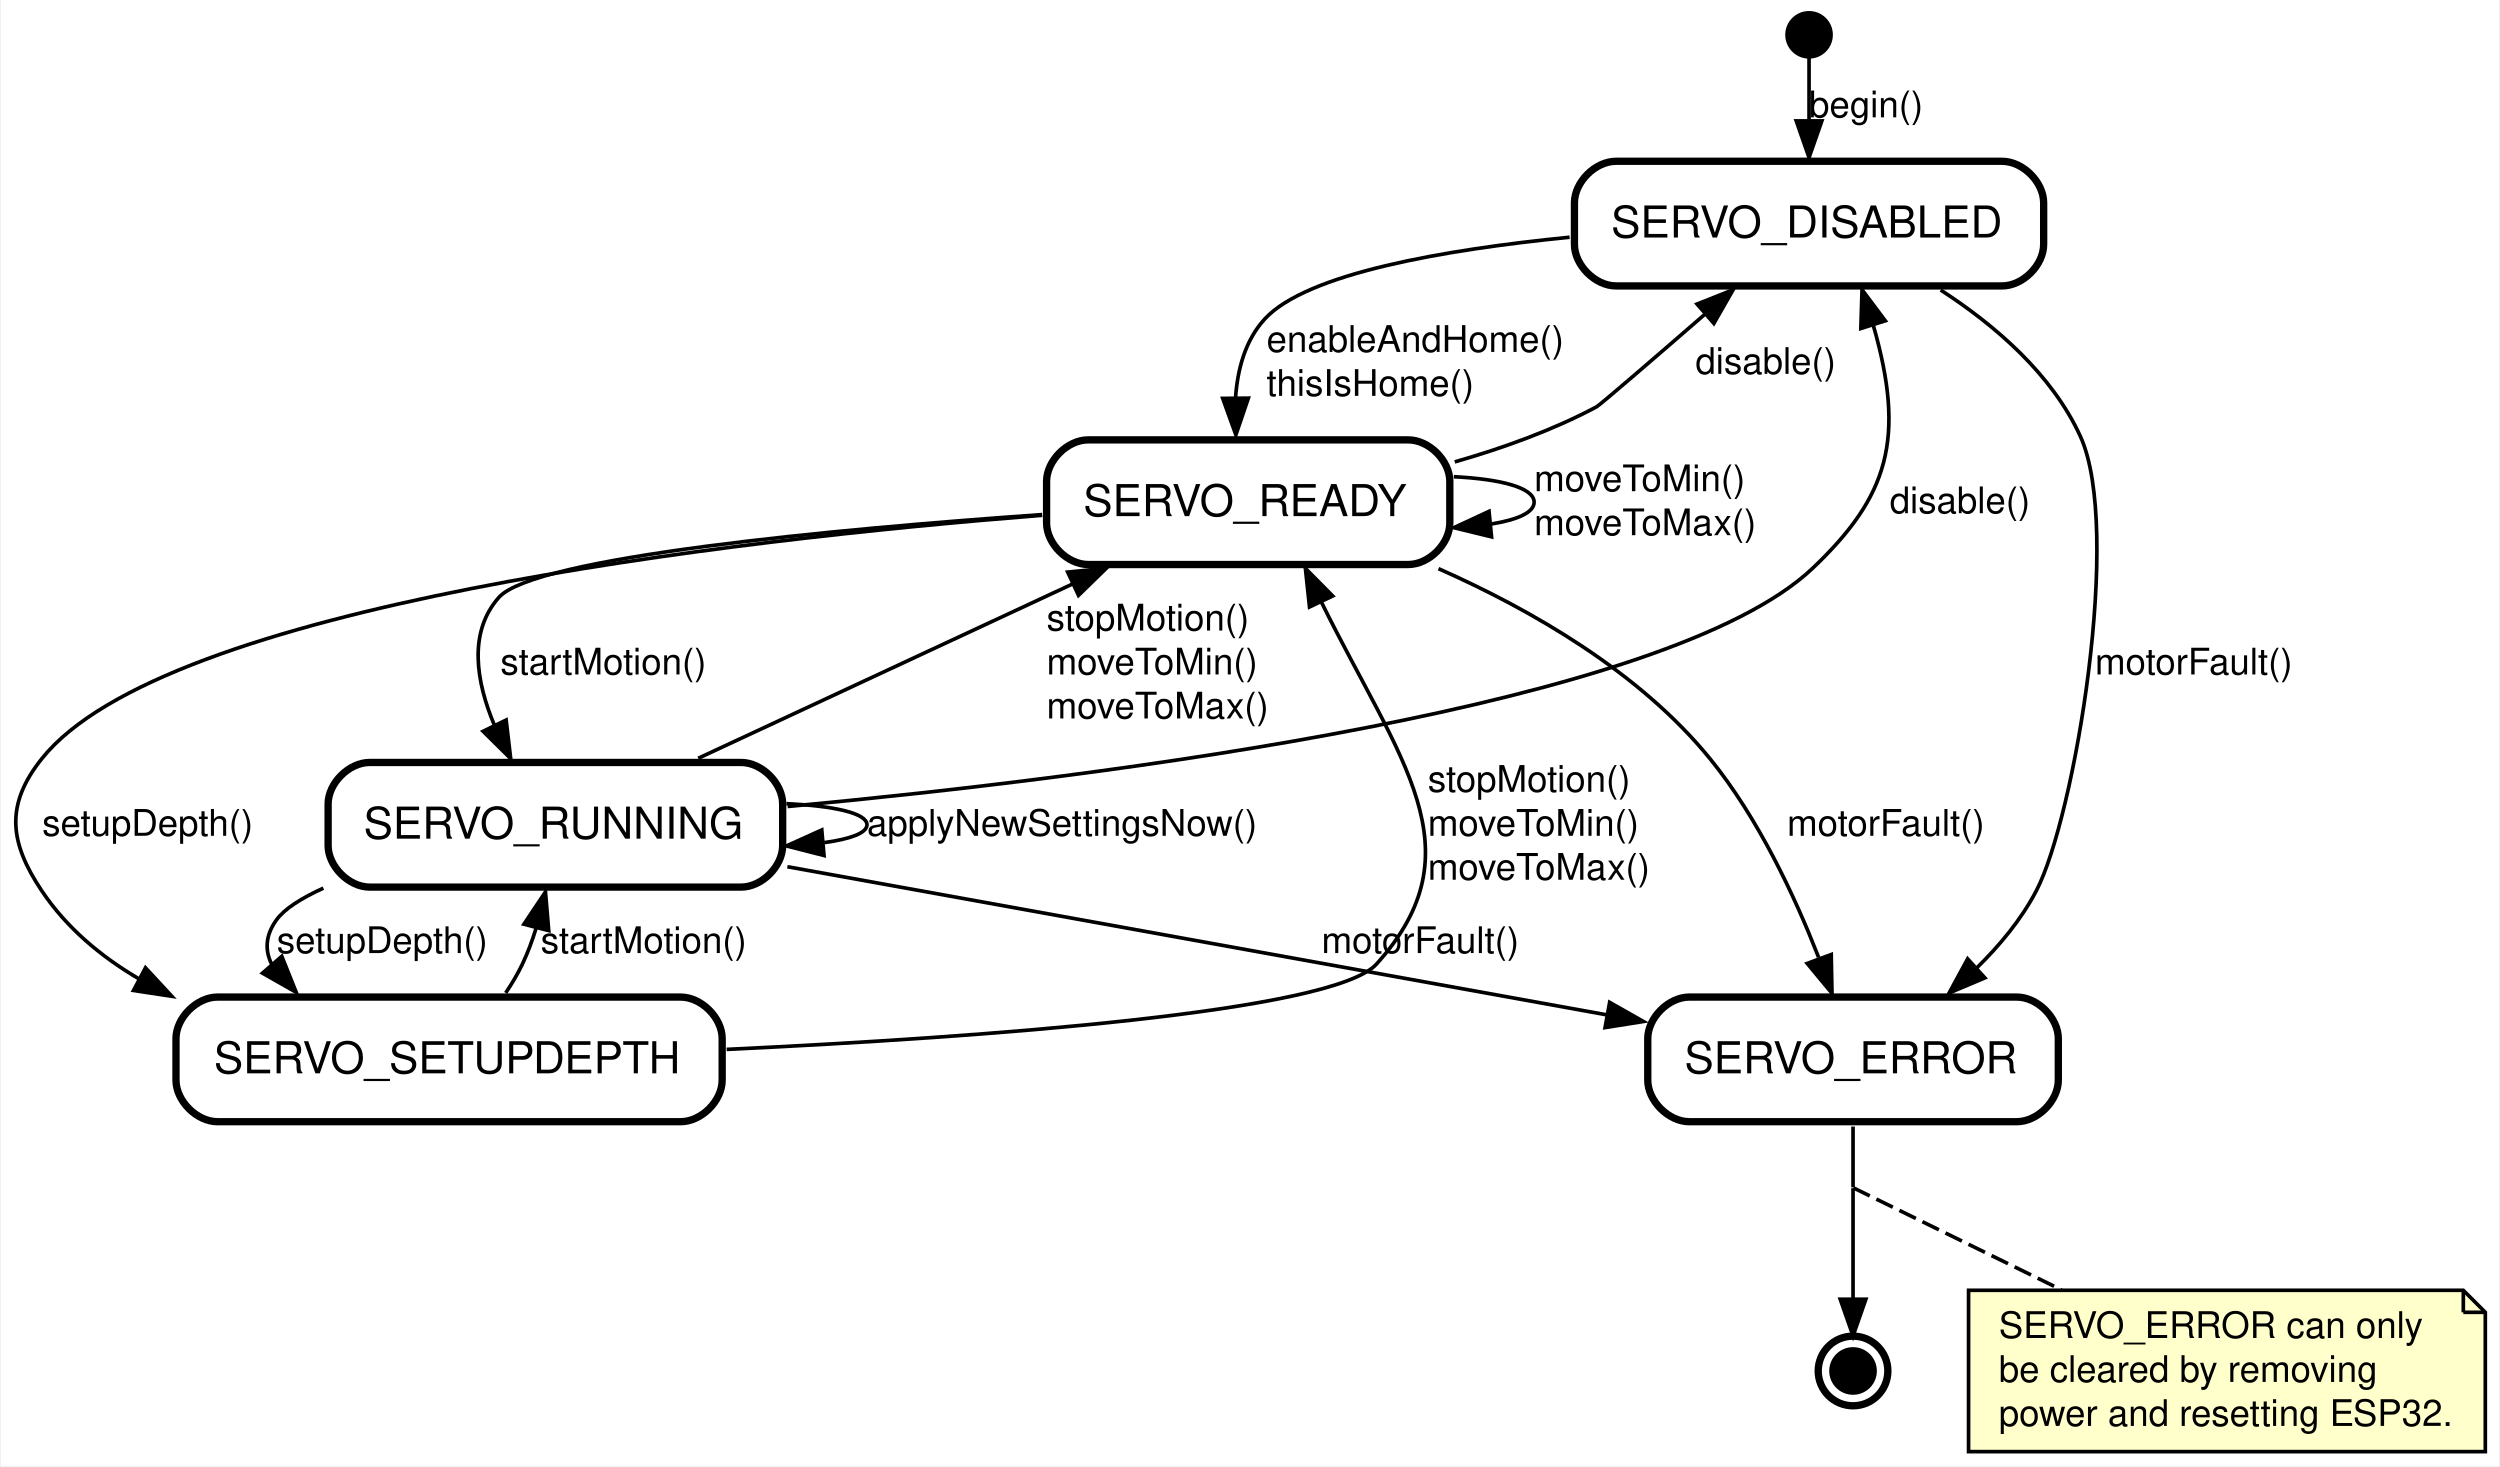
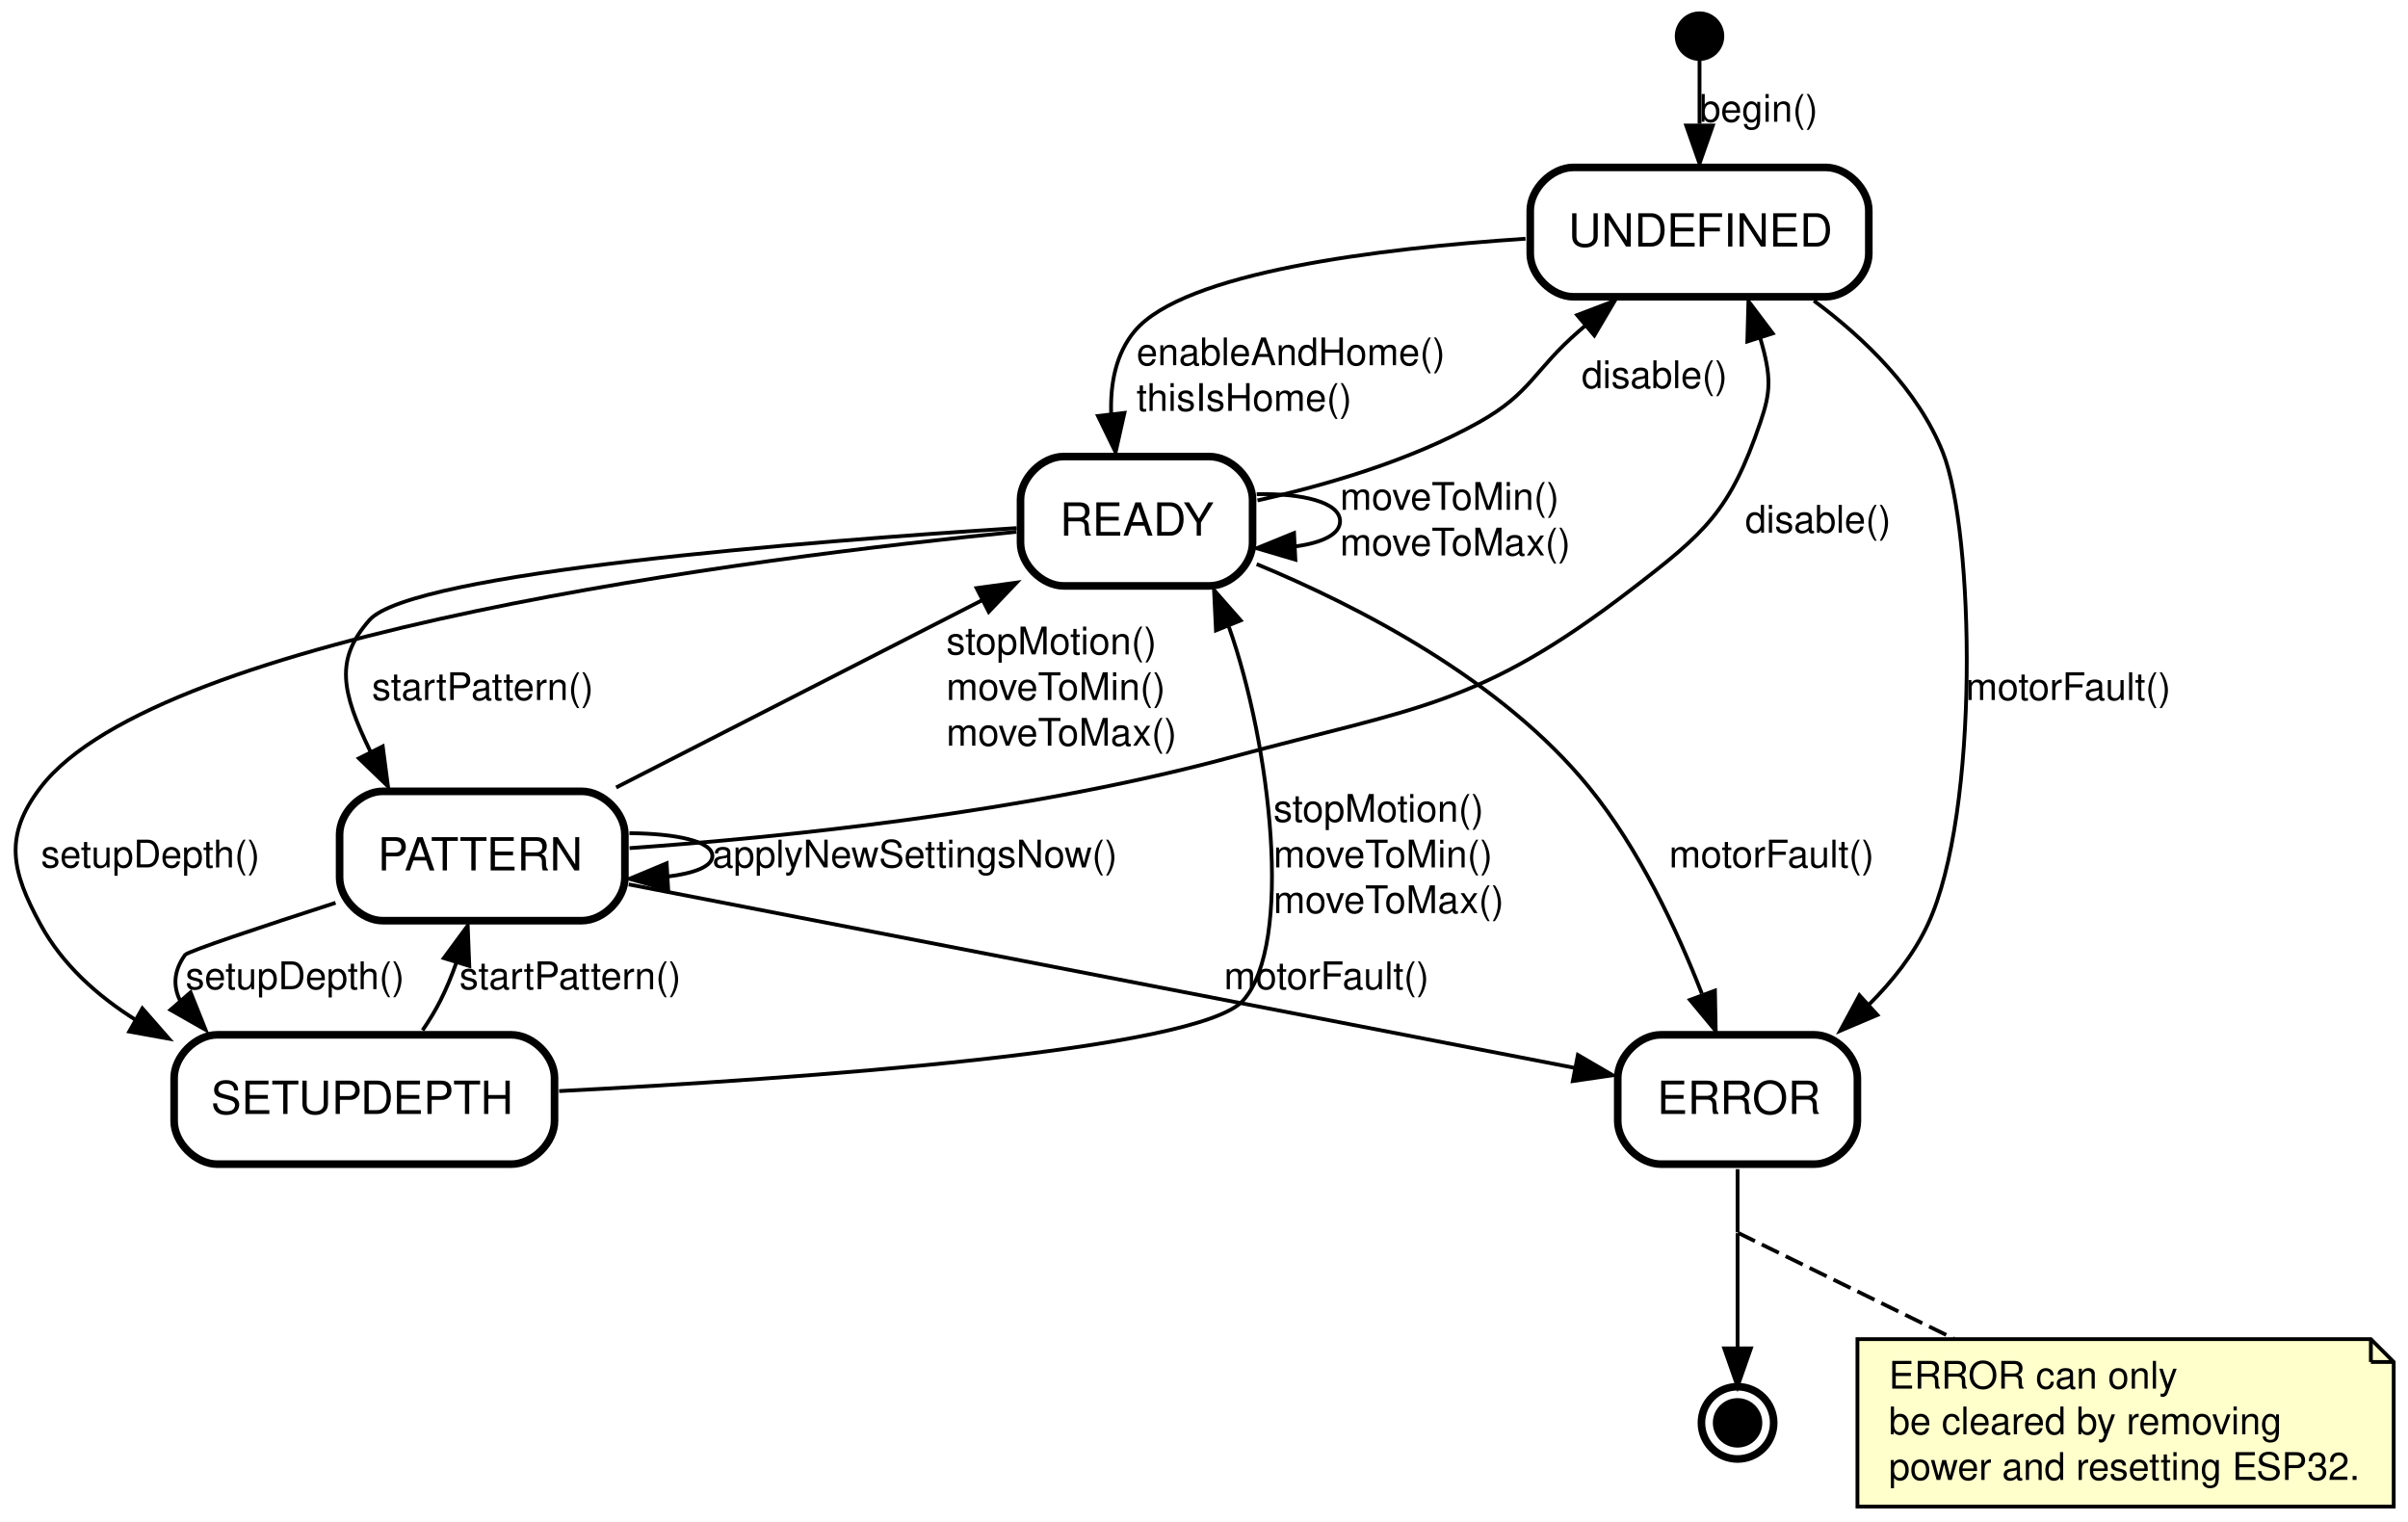
- <svg xmlns="http://www.w3.org/2000/svg" width="682pt" height="400pt" viewBox="0.00 0.00 681.51 400.00">
+ <svg xmlns="http://www.w3.org/2000/svg" width="633pt" height="400pt" viewBox="0.00 0.00 633.02 400.00">
  <g id="graph0" class="graph" transform="scale(1 1) rotate(0) translate(4 396)">
-     <polygon fill="#ffffff" stroke="transparent" points="-4,4 -4,-396 677.506,-396 677.506,4 -4,4" />
+     <polygon fill="#ffffff" stroke="transparent" points="-4,4 -4,-396 629.017,-396 629.017,4 -4,4" />
    <g id="node1" class="node state initial">
-       <ellipse fill="#000000" stroke="#000000" stroke-width="2" cx="489.264" cy="-386.5" rx="5.5" ry="5.5" />
+       <ellipse fill="#000000" stroke="#000000" stroke-width="2" cx="442.775" cy="-386.5" rx="5.5" ry="5.5" />
    </g>
    <g id="node2" class="node state regular">
-       <polygon fill="#ffffff" fill-opacity="0.004" stroke="transparent" stroke-width="2" points="554.264,-353 424.264,-353 424.264,-317 554.264,-317 554.264,-353" />
-       <text text-anchor="start" x="435.254" y="-331.2" font-family="Helvetica,sans-Serif" font-size="12.00" fill="#000000">SERVO_DISABLED</text>
-       <path fill="none" stroke="#000000" stroke-width="2" d="M436.597,-318C436.597,-318 541.93,-318 541.93,-318 547.597,-318 553.264,-323.667 553.264,-329.333 553.264,-329.333 553.264,-340.667 553.264,-340.667 553.264,-346.333 547.597,-352 541.93,-352 541.93,-352 436.597,-352 436.597,-352 430.93,-352 425.264,-346.333 425.264,-340.667 425.264,-340.667 425.264,-329.333 425.264,-329.333 425.264,-323.667 430.93,-318 436.597,-318" />
+       <polygon fill="#ffffff" fill-opacity="0.004" stroke="transparent" stroke-width="2" points="488.275,-353 397.275,-353 397.275,-317 488.275,-317 488.275,-353" />
+       <text text-anchor="start" x="408.282" y="-331.2" font-family="Helvetica,sans-Serif" font-size="12.00" fill="#000000">UNDEFINED</text>
+       <path fill="none" stroke="#000000" stroke-width="2" d="M409.608,-318C409.608,-318 475.942,-318 475.942,-318 481.608,-318 487.275,-323.667 487.275,-329.333 487.275,-329.333 487.275,-340.667 487.275,-340.667 487.275,-346.333 481.608,-352 475.942,-352 475.942,-352 409.608,-352 409.608,-352 403.942,-352 398.275,-346.333 398.275,-340.667 398.275,-340.667 398.275,-329.333 398.275,-329.333 398.275,-323.667 403.942,-318 409.608,-318" />
    </g>
    <g id="edge1" class="edge transition">
-       <path fill="none" stroke="#000000" d="M489.264,-380.989C489.264,-376.629 489.264,-370.179 489.264,-363.48" />
-       <polygon fill="#000000" stroke="#000000" points="492.764,-363.012 489.264,-353.012 485.764,-363.012 492.764,-363.012" />
-       <text text-anchor="start" x="489.264" y="-364" font-family="Helvetica,sans-Serif" font-size="10.00" fill="#000000">begin()   </text>
+       <path fill="none" stroke="#000000" d="M442.775,-380.989C442.775,-376.629 442.775,-370.179 442.775,-363.48" />
+       <polygon fill="#000000" stroke="#000000" points="446.275,-363.012 442.775,-353.012 439.275,-363.012 446.275,-363.012" />
+       <text text-anchor="start" x="442.775" y="-364" font-family="Helvetica,sans-Serif" font-size="10.00" fill="#000000">begin()   </text>
    </g>
    <g id="node3" class="node state regular">
-       <polygon fill="#ffffff" fill-opacity="0.004" stroke="transparent" stroke-width="2" points="392.264,-277 280.264,-277 280.264,-241 392.264,-241 392.264,-277" />
-       <text text-anchor="start" x="291.258" y="-255.2" font-family="Helvetica,sans-Serif" font-size="12.00" fill="#000000">SERVO_READY</text>
-       <path fill="none" stroke="#000000" stroke-width="2" d="M292.597,-242C292.597,-242 379.93,-242 379.93,-242 385.597,-242 391.264,-247.667 391.264,-253.333 391.264,-253.333 391.264,-264.667 391.264,-264.667 391.264,-270.333 385.597,-276 379.93,-276 379.93,-276 292.597,-276 292.597,-276 286.93,-276 281.264,-270.333 281.264,-264.667 281.264,-264.667 281.264,-253.333 281.264,-253.333 281.264,-247.667 286.93,-242 292.597,-242" />
+       <polygon fill="#ffffff" fill-opacity="0.004" stroke="transparent" stroke-width="2" points="326.275,-277 263.275,-277 263.275,-241 326.275,-241 326.275,-277" />
+       <text text-anchor="start" x="274.608" y="-255.2" font-family="Helvetica,sans-Serif" font-size="12.00" fill="#000000">READY</text>
+       <path fill="none" stroke="#000000" stroke-width="2" d="M275.608,-242C275.608,-242 313.942,-242 313.942,-242 319.608,-242 325.275,-247.667 325.275,-253.333 325.275,-253.333 325.275,-264.667 325.275,-264.667 325.275,-270.333 319.608,-276 313.942,-276 313.942,-276 275.608,-276 275.608,-276 269.942,-276 264.275,-270.333 264.275,-264.667 264.275,-264.667 264.275,-253.333 264.275,-253.333 264.275,-247.667 269.942,-242 275.608,-242" />
    </g>
    <g id="edge2" class="edge transition">
-       <path fill="none" stroke="#000000" d="M423.94,-331.281C389.549,-327.873 352.187,-321.37 340.802,-309 335.466,-303.203 333.333,-295.266 332.805,-287.423" />
-       <polygon fill="#000000" stroke="#000000" points="336.306,-287.389 332.903,-277.355 329.306,-287.321 336.306,-287.389" />
-       <text text-anchor="start" x="341.264" y="-300" font-family="Helvetica,sans-Serif" font-size="10.00" fill="#000000">enableAndHome()   </text>
-       <text text-anchor="start" x="341.264" y="-288" font-family="Helvetica,sans-Serif" font-size="10.00" fill="#000000">thisIsHome()   </text>
+       <path fill="none" stroke="#000000" d="M397.022,-333.254C358.365,-330.702 307.273,-324.427 294.313,-309 289.265,-302.992 287.84,-294.993 288.108,-287.158" />
+       <polygon fill="#000000" stroke="#000000" points="291.595,-287.472 289.274,-277.135 284.642,-286.663 291.595,-287.472" />
+       <text text-anchor="start" x="294.775" y="-300" font-family="Helvetica,sans-Serif" font-size="10.00" fill="#000000">enableAndHome()   </text>
+       <text text-anchor="start" x="294.775" y="-288" font-family="Helvetica,sans-Serif" font-size="10.00" fill="#000000">thisIsHome()   </text>
    </g>
    <g id="node6" class="node state regular">
-       <polygon fill="#ffffff" fill-opacity="0.004" stroke="transparent" stroke-width="2" points="558.264,-125 444.264,-125 444.264,-89 558.264,-89 558.264,-125" />
-       <text text-anchor="start" x="455.262" y="-103.2" font-family="Helvetica,sans-Serif" font-size="12.00" fill="#000000">SERVO_ERROR</text>
-       <path fill="none" stroke="#000000" stroke-width="2" d="M456.597,-90C456.597,-90 545.93,-90 545.93,-90 551.597,-90 557.264,-95.667 557.264,-101.333 557.264,-101.333 557.264,-112.667 557.264,-112.667 557.264,-118.333 551.597,-124 545.93,-124 545.93,-124 456.597,-124 456.597,-124 450.93,-124 445.264,-118.333 445.264,-112.667 445.264,-112.667 445.264,-101.333 445.264,-101.333 445.264,-95.667 450.93,-90 456.597,-90" />
+       <polygon fill="#ffffff" fill-opacity="0.004" stroke="transparent" stroke-width="2" points="485.275,-125 420.275,-125 420.275,-89 485.275,-89 485.275,-125" />
+       <text text-anchor="start" x="431.612" y="-103.2" font-family="Helvetica,sans-Serif" font-size="12.00" fill="#000000">ERROR</text>
+       <path fill="none" stroke="#000000" stroke-width="2" d="M432.608,-90C432.608,-90 472.942,-90 472.942,-90 478.608,-90 484.275,-95.667 484.275,-101.333 484.275,-101.333 484.275,-112.667 484.275,-112.667 484.275,-118.333 478.608,-124 472.942,-124 472.942,-124 432.608,-124 432.608,-124 426.942,-124 421.275,-118.333 421.275,-112.667 421.275,-112.667 421.275,-101.333 421.275,-101.333 421.275,-95.667 426.942,-90 432.608,-90" />
    </g>
    <g id="edge13" class="edge transition">
-       <path fill="none" stroke="#000000" d="M525.167,-316.882C540.005,-307.276 555.525,-293.923 563.264,-277 574.864,-251.63 561.721,-173.025 551.264,-153 547.221,-145.26 541.336,-138.149 535.011,-131.952" />
-       <polygon fill="#000000" stroke="#000000" points="537.227,-129.237 527.468,-125.113 532.525,-134.423 537.227,-129.237" />
-       <text text-anchor="start" x="567.264" y="-212" font-family="Helvetica,sans-Serif" font-size="10.00" fill="#000000">motorFault()   </text>
+       <path fill="none" stroke="#000000" d="M472.845,-316.953C486.162,-307.063 500.268,-293.454 506.775,-277 514.901,-256.45 516.6,-182.656 502.775,-153 499.121,-145.162 493.459,-138.041 487.24,-131.869" />
+       <polygon fill="#000000" stroke="#000000" points="489.521,-129.213 479.768,-125.073 484.811,-134.391 489.521,-129.213" />
+       <text text-anchor="start" x="512.775" y="-212" font-family="Helvetica,sans-Serif" font-size="10.00" fill="#000000">motorFault()   </text>
    </g>
    <g id="edge4" class="edge transition">
-       <path fill="none" stroke="#000000" d="M392.607,-269.995C405.729,-273.744 419.34,-278.651 431.264,-285 432.198,-285.498 446.568,-297.884 460.769,-310.203" />
-       <polygon fill="#000000" stroke="#000000" points="458.709,-313.05 468.555,-316.963 463.299,-307.764 458.709,-313.05" />
-       <text text-anchor="start" x="458.264" y="-294" font-family="Helvetica,sans-Serif" font-size="10.00" fill="#000000">disable()   </text>
+       <path fill="none" stroke="#000000" d="M326.571,-264.469C344.459,-268.436 366.75,-274.913 384.775,-285 398.593,-292.732 399.131,-298.639 411.106,-309 411.671,-309.489 412.243,-309.981 412.82,-310.476" />
+       <polygon fill="#000000" stroke="#000000" points="410.605,-313.187 420.505,-316.961 415.119,-307.837 410.605,-313.187" />
+       <text text-anchor="start" x="411.775" y="-294" font-family="Helvetica,sans-Serif" font-size="10.00" fill="#000000">disable()   </text>
    </g>
    <g id="edge5" class="edge transition">
-       <path fill="none" stroke="#000000" d="M392.356,-265.951C405.009,-265.325 414.264,-263.008 414.264,-259 414.264,-256.182 409.688,-254.2 402.573,-253.054" />
-       <polygon fill="#000000" stroke="#000000" points="402.65,-249.544 392.356,-252.049 401.965,-256.511 402.65,-249.544" />
-       <text text-anchor="start" x="414.264" y="-262" font-family="Helvetica,sans-Serif" font-size="10.00" fill="#000000">moveToMin()   </text>
-       <text text-anchor="start" x="414.264" y="-250" font-family="Helvetica,sans-Serif" font-size="10.00" fill="#000000">moveToMax()   </text>
+       <path fill="none" stroke="#000000" d="M326.365,-266.104C338.356,-266.378 348.275,-264.01 348.275,-259 348.275,-255.556 343.587,-253.36 336.76,-252.413" />
+       <polygon fill="#000000" stroke="#000000" points="336.526,-248.898 326.365,-251.896 336.178,-255.889 336.526,-248.898" />
+       <text text-anchor="start" x="348.275" y="-262" font-family="Helvetica,sans-Serif" font-size="10.00" fill="#000000">moveToMin()   </text>
+       <text text-anchor="start" x="348.275" y="-250" font-family="Helvetica,sans-Serif" font-size="10.00" fill="#000000">moveToMax()   </text>
    </g>
    <g id="node4" class="node state regular">
-       <polygon fill="#ffffff" fill-opacity="0.004" stroke="transparent" stroke-width="2" points="210.264,-189 84.264,-189 84.264,-153 210.264,-153 210.264,-189" />
-       <text text-anchor="start" x="94.933" y="-167.2" font-family="Helvetica,sans-Serif" font-size="12.00" fill="#000000">SERVO_RUNNING</text>
-       <path fill="none" stroke="#000000" stroke-width="2" d="M96.597,-154C96.597,-154 197.93,-154 197.93,-154 203.597,-154 209.264,-159.667 209.264,-165.333 209.264,-165.333 209.264,-176.667 209.264,-176.667 209.264,-182.333 203.597,-188 197.93,-188 197.93,-188 96.597,-188 96.597,-188 90.93,-188 85.264,-182.333 85.264,-176.667 85.264,-176.667 85.264,-165.333 85.264,-165.333 85.264,-159.667 90.93,-154 96.597,-154" />
+       <polygon fill="#ffffff" fill-opacity="0.004" stroke="transparent" stroke-width="2" points="161.275,-189 84.275,-189 84.275,-153 161.275,-153 161.275,-189" />
+       <text text-anchor="start" x="95.277" y="-167.2" font-family="Helvetica,sans-Serif" font-size="12.00" fill="#000000">PATTERN</text>
+       <path fill="none" stroke="#000000" stroke-width="2" d="M96.608,-154C96.608,-154 148.941,-154 148.941,-154 154.608,-154 160.275,-159.667 160.275,-165.333 160.275,-165.333 160.275,-176.667 160.275,-176.667 160.275,-182.333 154.608,-188 148.941,-188 148.941,-188 96.608,-188 96.608,-188 90.942,-188 85.275,-182.333 85.275,-176.667 85.275,-176.667 85.275,-165.333 85.275,-165.333 85.275,-159.667 90.942,-154 96.608,-154" />
    </g>
    <g id="edge3" class="edge transition">
-       <path fill="none" stroke="#000000" d="M280.047,-255.623C222.94,-251.606 141.53,-244.025 131.819,-233 123.429,-223.476 125.624,-210.081 130.618,-198.177" />
-       <polygon fill="#000000" stroke="#000000" points="133.83,-199.575 135.074,-189.053 127.54,-196.503 133.83,-199.575" />
-       <text text-anchor="start" x="132.264" y="-212" font-family="Helvetica,sans-Serif" font-size="10.00" fill="#000000">startMotion()   </text>
+       <path fill="none" stroke="#000000" d="M263.255,-257.191C209.345,-253.772 104.145,-245.559 93.101,-233 84.103,-222.768 85.639,-214.424 93.391,-198.427" />
+       <polygon fill="#000000" stroke="#000000" points="96.61,-199.817 97.99,-189.313 90.36,-196.664 96.61,-199.817" />
+       <text text-anchor="start" x="93.775" y="-212" font-family="Helvetica,sans-Serif" font-size="10.00" fill="#000000">startPattern()   </text>
    </g>
    <g id="node5" class="node state regular">
-       <polygon fill="#ffffff" fill-opacity="0.004" stroke="transparent" stroke-width="2" points="193.764,-125 42.764,-125 42.764,-89 193.764,-89 193.764,-125" />
-       <text text-anchor="start" x="54.093" y="-103.2" font-family="Helvetica,sans-Serif" font-size="12.00" fill="#000000">SERVO_SETUPDEPTH</text>
-       <path fill="none" stroke="#000000" stroke-width="2" d="M55.097,-90C55.097,-90 181.43,-90 181.43,-90 187.097,-90 192.764,-95.667 192.764,-101.333 192.764,-101.333 192.764,-112.667 192.764,-112.667 192.764,-118.333 187.097,-124 181.43,-124 181.43,-124 55.097,-124 55.097,-124 49.43,-124 43.764,-118.333 43.764,-112.667 43.764,-112.667 43.764,-101.333 43.764,-101.333 43.764,-95.667 49.43,-90 55.097,-90" />
+       <polygon fill="#ffffff" fill-opacity="0.004" stroke="transparent" stroke-width="2" points="142.775,-125 40.775,-125 40.775,-89 142.775,-89 142.775,-125" />
+       <text text-anchor="start" x="51.443" y="-103.2" font-family="Helvetica,sans-Serif" font-size="12.00" fill="#000000">SETUPDEPTH</text>
+       <path fill="none" stroke="#000000" stroke-width="2" d="M53.108,-90C53.108,-90 130.441,-90 130.441,-90 136.108,-90 141.775,-95.667 141.775,-101.333 141.775,-101.333 141.775,-112.667 141.775,-112.667 141.775,-118.333 136.108,-124 130.441,-124 130.441,-124 53.108,-124 53.108,-124 47.441,-124 41.775,-118.333 41.775,-112.667 41.775,-112.667 41.775,-101.333 41.775,-101.333 41.775,-95.667 47.441,-90 53.108,-90" />
    </g>
    <g id="edge6" class="edge transition">
-       <path fill="none" stroke="#000000" d="M280.055,-255.428C195.148,-248.719 40.517,-230.936 7.138,-189 -2.826,-176.481 -1.753,-166.303 7.138,-153 13.845,-142.964 23.191,-135.114 33.641,-128.976" />
-       <polygon fill="#000000" stroke="#000000" points="35.442,-131.983 42.644,-124.212 32.168,-125.796 35.442,-131.983" />
-       <text text-anchor="start" x="7.264" y="-168" font-family="Helvetica,sans-Serif" font-size="10.00" fill="#000000">setupDepth()   </text>
+       <path fill="none" stroke="#000000" d="M263.168,-256.211C195.003,-249.466 37.803,-229.736 6.649,-189 -3.071,-176.291 -1.02,-167.043 6.649,-153 12.373,-142.518 21.483,-134.311 31.657,-127.923" />
+       <polygon fill="#000000" stroke="#000000" points="33.422,-130.945 40.402,-122.974 29.975,-124.853 33.422,-130.945" />
+       <text text-anchor="start" x="6.775" y="-168" font-family="Helvetica,sans-Serif" font-size="10.00" fill="#000000">setupDepth()   </text>
    </g>
    <g id="edge14" class="edge transition">
-       <path fill="none" stroke="#000000" d="M388.17,-240.868C413.721,-229.552 443.078,-212.587 462.264,-189 475.362,-172.897 485.303,-151.666 491.871,-134.842" />
-       <polygon fill="#000000" stroke="#000000" points="495.317,-135.615 495.522,-125.022 488.756,-133.175 495.317,-135.615" />
-       <text text-anchor="start" x="483.264" y="-168" font-family="Helvetica,sans-Serif" font-size="10.00" fill="#000000">motorFault()   </text>
+       <path fill="none" stroke="#000000" d="M326.354,-247.722C353.143,-236.642 390.785,-217.263 413.775,-189 426.873,-172.897 436.815,-151.666 443.382,-134.842" />
+       <polygon fill="#000000" stroke="#000000" points="446.829,-135.615 447.033,-125.022 440.267,-133.175 446.829,-135.615" />
+       <text text-anchor="start" x="434.775" y="-168" font-family="Helvetica,sans-Serif" font-size="10.00" fill="#000000">motorFault()   </text>
    </g>
    <g id="edge9" class="edge transition">
-       <path fill="none" stroke="#000000" d="M210.618,-175.987C298.419,-184.188 450.77,-203.487 490.264,-241 510.822,-260.527 515.735,-276.207 506.773,-307.297" />
-       <polygon fill="#000000" stroke="#000000" points="503.392,-306.384 503.716,-316.974 510.066,-308.493 503.392,-306.384" />
-       <text text-anchor="start" x="511.264" y="-256" font-family="Helvetica,sans-Serif" font-size="10.00" fill="#000000">disable()   </text>
+       <path fill="none" stroke="#000000" d="M161.502,-173.069C201.665,-175.918 265.991,-182.461 319.775,-197 368.62,-210.204 384.644,-210.183 424.775,-241 444.376,-256.052 450.791,-261.611 458.775,-285 461.494,-292.965 461.731,-296.913 458.739,-307.115" />
+       <polygon fill="#000000" stroke="#000000" points="455.343,-306.243 455.633,-316.834 462.011,-308.374 455.343,-306.243" />
+       <text text-anchor="start" x="454.775" y="-256" font-family="Helvetica,sans-Serif" font-size="10.00" fill="#000000">disable()   </text>
    </g>
    <g id="edge7" class="edge transition">
-       <path fill="none" stroke="#000000" d="M186.239,-189.147C215.895,-202.956 256.857,-222.027 288.486,-236.755" />
-       <polygon fill="#000000" stroke="#000000" points="287.018,-239.931 297.561,-240.98 289.972,-233.586 287.018,-239.931" />
-       <text text-anchor="start" x="281.264" y="-224" font-family="Helvetica,sans-Serif" font-size="10.00" fill="#000000">stopMotion()   </text>
-       <text text-anchor="start" x="281.264" y="-212" font-family="Helvetica,sans-Serif" font-size="10.00" fill="#000000">moveToMin()   </text>
-       <text text-anchor="start" x="281.264" y="-200" font-family="Helvetica,sans-Serif" font-size="10.00" fill="#000000">moveToMax()   </text>
+       <path fill="none" stroke="#000000" d="M157.974,-189.009C185.869,-203.281 224.88,-223.24 254.108,-238.194" />
+       <polygon fill="#000000" stroke="#000000" points="252.731,-241.421 263.227,-242.859 255.919,-235.189 252.731,-241.421" />
+       <text text-anchor="start" x="244.775" y="-224" font-family="Helvetica,sans-Serif" font-size="10.00" fill="#000000">stopMotion()   </text>
+       <text text-anchor="start" x="244.775" y="-212" font-family="Helvetica,sans-Serif" font-size="10.00" fill="#000000">moveToMin()   </text>
+       <text text-anchor="start" x="244.775" y="-200" font-family="Helvetica,sans-Serif" font-size="10.00" fill="#000000">moveToMax()   </text>
    </g>
    <g id="edge10" class="edge transition">
-       <path fill="none" stroke="#000000" d="M210.28,-176.771C223.09,-176.143 232.264,-174.219 232.264,-171 232.264,-168.737 227.728,-167.114 220.583,-166.131" />
-       <polygon fill="#000000" stroke="#000000" points="220.547,-162.615 210.28,-165.229 219.937,-169.588 220.547,-162.615" />
-       <text text-anchor="start" x="232.264" y="-168" font-family="Helvetica,sans-Serif" font-size="10.00" fill="#000000">applyNewSettingsNow()   </text>
+       <path fill="none" stroke="#000000" d="M161.469,-176.997C173.659,-176.905 183.275,-174.906 183.275,-171 183.275,-168.253 178.521,-166.45 171.461,-165.589" />
+       <polygon fill="#000000" stroke="#000000" points="171.657,-162.095 161.469,-165.003 171.247,-169.083 171.657,-162.095" />
+       <text text-anchor="start" x="183.275" y="-168" font-family="Helvetica,sans-Serif" font-size="10.00" fill="#000000">applyNewSettingsNow()   </text>
    </g>
    <g id="edge8" class="edge transition">
-       <path fill="none" stroke="#000000" d="M83.968,-153.712C77.987,-150.997 73.331,-148.067 71.138,-145 68.098,-140.75 68.016,-136.717 69.859,-132.978" />
-       <polygon fill="#000000" stroke="#000000" points="72.629,-135.127 76.564,-125.29 67.353,-130.526 72.629,-135.127" />
-       <text text-anchor="start" x="71.264" y="-136" font-family="Helvetica,sans-Serif" font-size="10.00" fill="#000000">setupDepth()   </text>
+       <path fill="none" stroke="#000000" d="M84.213,-158.696C64.849,-152.428 45.318,-145.928 44.649,-145 41.592,-140.762 41.501,-136.736 43.337,-133.001" />
+       <polygon fill="#000000" stroke="#000000" points="46.103,-135.155 50.037,-125.317 40.827,-130.555 46.103,-135.155" />
+       <text text-anchor="start" x="44.775" y="-136" font-family="Helvetica,sans-Serif" font-size="10.00" fill="#000000">setupDepth()   </text>
    </g>
    <g id="edge15" class="edge transition">
-       <path fill="none" stroke="#000000" d="M210.552,-159.558C273.508,-148.176 369.748,-130.777 434.046,-119.152" />
-       <polygon fill="#000000" stroke="#000000" points="434.864,-122.561 444.082,-117.338 433.618,-115.673 434.864,-122.561" />
-       <text text-anchor="start" x="356.264" y="-136" font-family="Helvetica,sans-Serif" font-size="10.00" fill="#000000">motorFault()   </text>
+       <path fill="none" stroke="#000000" d="M161.276,-163.533C223.41,-151.483 345.354,-127.833 410.072,-115.282" />
+       <polygon fill="#000000" stroke="#000000" points="410.799,-118.706 419.949,-113.366 409.466,-111.834 410.799,-118.706" />
+       <text text-anchor="start" x="317.775" y="-136" font-family="Helvetica,sans-Serif" font-size="10.00" fill="#000000">motorFault()   </text>
    </g>
    <g id="edge11" class="edge transition">
-       <path fill="none" stroke="#000000" d="M193.982,-109.726C264.159,-113.053 359.467,-119.929 371.264,-133 399.433,-164.213 377.527,-188.509 356.238,-231.738" />
-       <polygon fill="#000000" stroke="#000000" points="352.991,-230.417 351.863,-240.951 359.314,-233.419 352.991,-230.417" />
-       <text text-anchor="start" x="385.264" y="-180" font-family="Helvetica,sans-Serif" font-size="10.00" fill="#000000">stopMotion()   </text>
-       <text text-anchor="start" x="385.264" y="-168" font-family="Helvetica,sans-Serif" font-size="10.00" fill="#000000">moveToMin()   </text>
-       <text text-anchor="start" x="385.264" y="-156" font-family="Helvetica,sans-Serif" font-size="10.00" fill="#000000">moveToMax()   </text>
+       <path fill="none" stroke="#000000" d="M142.985,-109.208C207.383,-112.519 311.009,-119.835 322.775,-133 336.086,-147.893 330.044,-200.215 319.048,-231.256" />
+       <polygon fill="#000000" stroke="#000000" points="315.659,-230.3 315.15,-240.882 322.147,-232.927 315.659,-230.3" />
+       <text text-anchor="start" x="330.775" y="-180" font-family="Helvetica,sans-Serif" font-size="10.00" fill="#000000">stopMotion()   </text>
+       <text text-anchor="start" x="330.775" y="-168" font-family="Helvetica,sans-Serif" font-size="10.00" fill="#000000">moveToMin()   </text>
+       <text text-anchor="start" x="330.775" y="-156" font-family="Helvetica,sans-Serif" font-size="10.00" fill="#000000">moveToMax()   </text>
    </g>
    <g id="edge12" class="edge transition">
-       <path fill="none" stroke="#000000" d="M133.699,-125.123C135.411,-127.665 136.991,-130.326 138.264,-133 139.72,-136.061 140.951,-139.376 141.989,-142.729" />
-       <polygon fill="#000000" stroke="#000000" points="138.67,-143.875 144.556,-152.685 145.448,-142.128 138.67,-143.875" />
-       <text text-anchor="start" x="143.264" y="-136" font-family="Helvetica,sans-Serif" font-size="10.00" fill="#000000">startMotion()   </text>
+       <path fill="none" stroke="#000000" d="M107.086,-125.185C108.817,-127.717 110.437,-130.358 111.775,-133 113.375,-136.159 114.776,-139.588 115.995,-143.048" />
+       <polygon fill="#000000" stroke="#000000" points="112.674,-144.159 118.955,-152.691 119.366,-142.104 112.674,-144.159" />
+       <text text-anchor="start" x="116.775" y="-136" font-family="Helvetica,sans-Serif" font-size="10.00" fill="#000000">startPattern()   </text>
    </g>
    <g id="edge16" class="edge">
-       <path fill="none" stroke="#000000" d="M501.264,-88.68C501.264,-80.741 501.264,-73.028 501.264,-72.094" />
+       <path fill="none" stroke="#000000" d="M452.775,-88.68C452.775,-80.741 452.775,-73.028 452.775,-72.094" />
    </g>
    <g id="node7" class="node state final">
-       <ellipse fill="#000000" stroke="#000000" stroke-width="2" cx="501.264" cy="-22" rx="5.5" ry="5.5" />
-       <ellipse fill="none" stroke="#000000" stroke-width="2" cx="501.264" cy="-22" rx="9.5" ry="9.5" />
+       <ellipse fill="#000000" stroke="#000000" stroke-width="2" cx="452.775" cy="-22" rx="5.5" ry="5.5" />
+       <ellipse fill="none" stroke="#000000" stroke-width="2" cx="452.775" cy="-22" rx="9.5" ry="9.5" />
    </g>
    <g id="edge17" class="edge">
-       <path fill="none" stroke="#000000" d="M501.264,-71.857C501.264,-70.228 501.264,-55.028 501.264,-41.835" />
-       <polygon fill="#000000" stroke="#000000" points="504.764,-41.566 501.264,-31.567 497.764,-41.567 504.764,-41.566" />
-       <text text-anchor="middle" x="502.653" y="-55" font-family="Helvetica,sans-Serif" font-size="10.00" fill="#000000"> </text>
+       <path fill="none" stroke="#000000" d="M452.775,-71.857C452.775,-70.228 452.775,-55.028 452.775,-41.835" />
+       <polygon fill="#000000" stroke="#000000" points="456.275,-41.566 452.775,-31.567 449.275,-41.567 456.275,-41.566" />
+       <text text-anchor="middle" x="454.164" y="-55" font-family="Helvetica,sans-Serif" font-size="10.00" fill="#000000"> </text>
    </g>
    <g id="node9" class="node">
-       <polygon fill="#ffffcc" stroke="#000000" points="667.75,-44 532.778,-44 532.778,0 673.75,0 673.75,-38 667.75,-44" />
-       <polyline fill="none" stroke="#000000" points="667.75,-44 667.75,-38 " />
-       <polyline fill="none" stroke="#000000" points="673.75,-38 667.75,-38 " />
-       <text text-anchor="start" x="541.021" y="-31" font-family="Helvetica,sans-Serif" font-size="10.00" fill="#000000">SERVO_ERROR can only</text>
-       <text text-anchor="start" x="541.021" y="-19" font-family="Helvetica,sans-Serif" font-size="10.00" fill="#000000">be cleared by removing</text>
-       <text text-anchor="start" x="541.021" y="-7" font-family="Helvetica,sans-Serif" font-size="10.00" fill="#000000">power and resetting ESP32.</text>
+       <polygon fill="#ffffcc" stroke="#000000" points="619.261,-44 484.289,-44 484.289,0 625.261,0 625.261,-38 619.261,-44" />
+       <polyline fill="none" stroke="#000000" points="619.261,-44 619.261,-38 " />
+       <polyline fill="none" stroke="#000000" points="625.261,-38 619.261,-38 " />
+       <text text-anchor="start" x="492.532" y="-31" font-family="Helvetica,sans-Serif" font-size="10.00" fill="#000000">ERROR can only</text>
+       <text text-anchor="start" x="492.532" y="-19" font-family="Helvetica,sans-Serif" font-size="10.00" fill="#000000">be cleared by removing</text>
+       <text text-anchor="start" x="492.532" y="-7" font-family="Helvetica,sans-Serif" font-size="10.00" fill="#000000">power and resetting ESP32.</text>
    </g>
    <g id="edge18" class="edge">
-       <path fill="none" stroke="#000000" stroke-dasharray="5,2" d="M501.338,-71.964C502.978,-71.159 531.642,-57.109 558.154,-44.113" />
+       <path fill="none" stroke="#000000" stroke-dasharray="5,2" d="M452.849,-71.964C454.49,-71.159 483.153,-57.109 509.665,-44.113" />
    </g>
  </g>
</svg>
